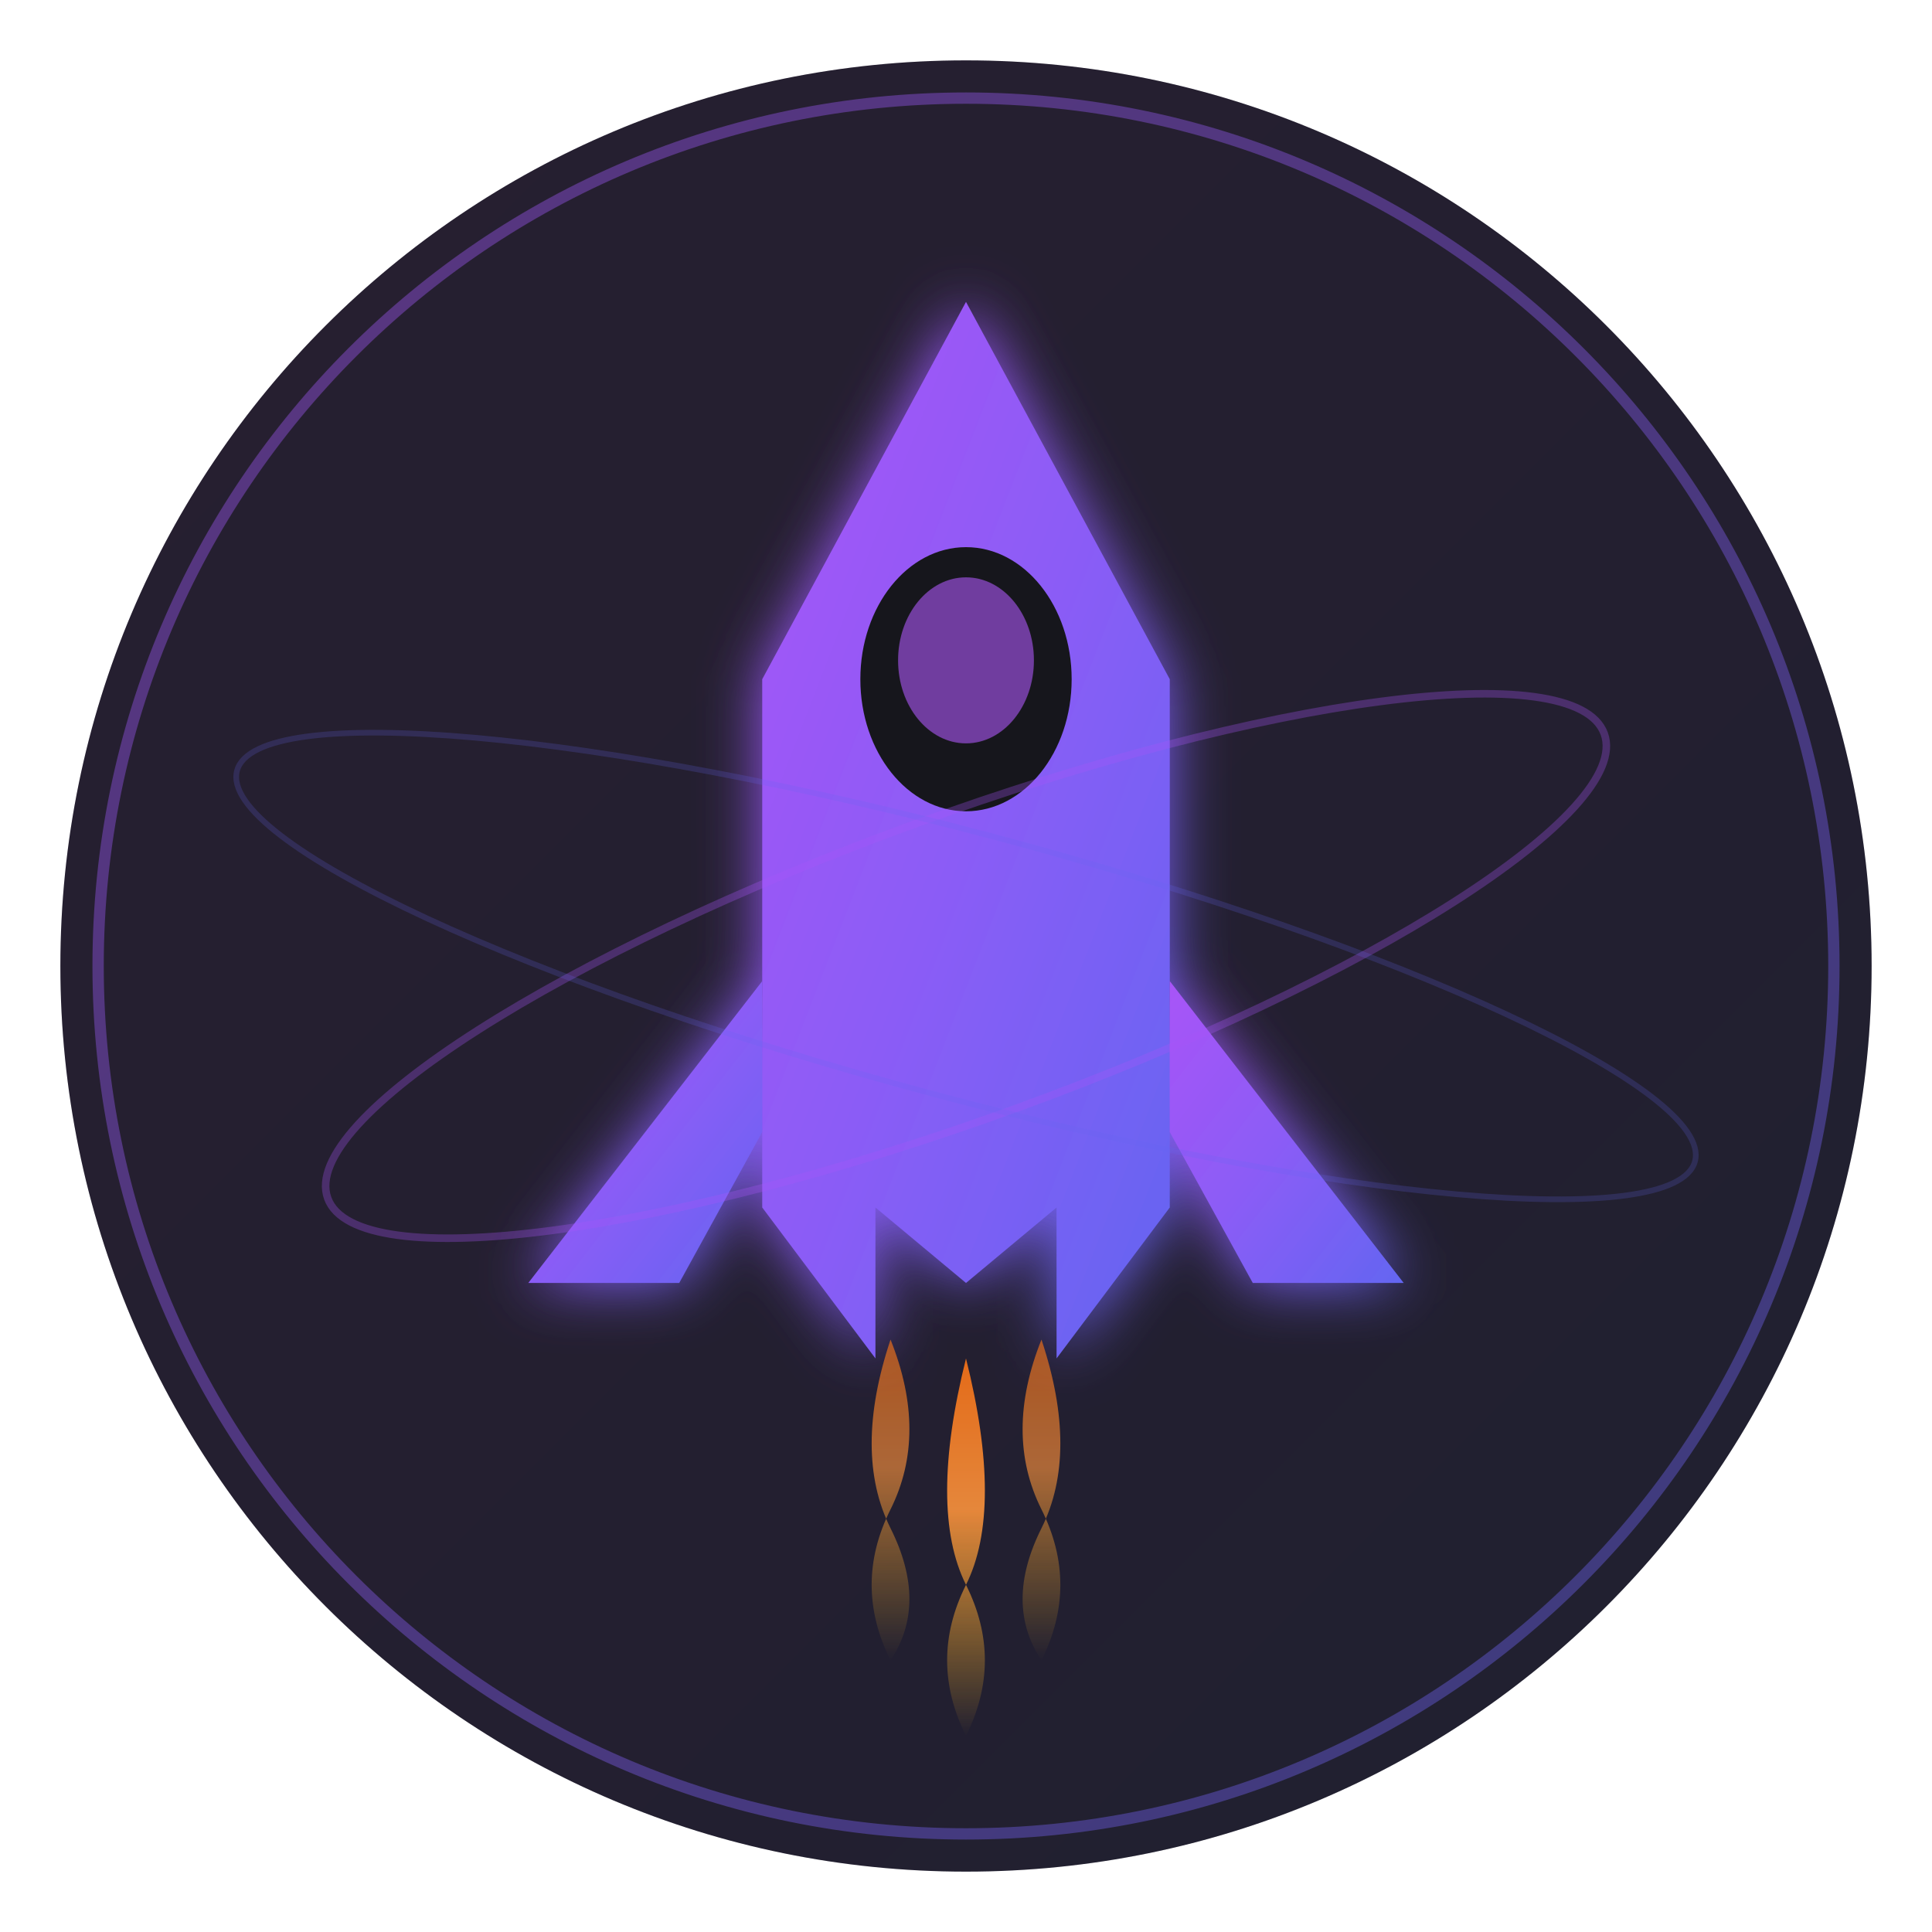
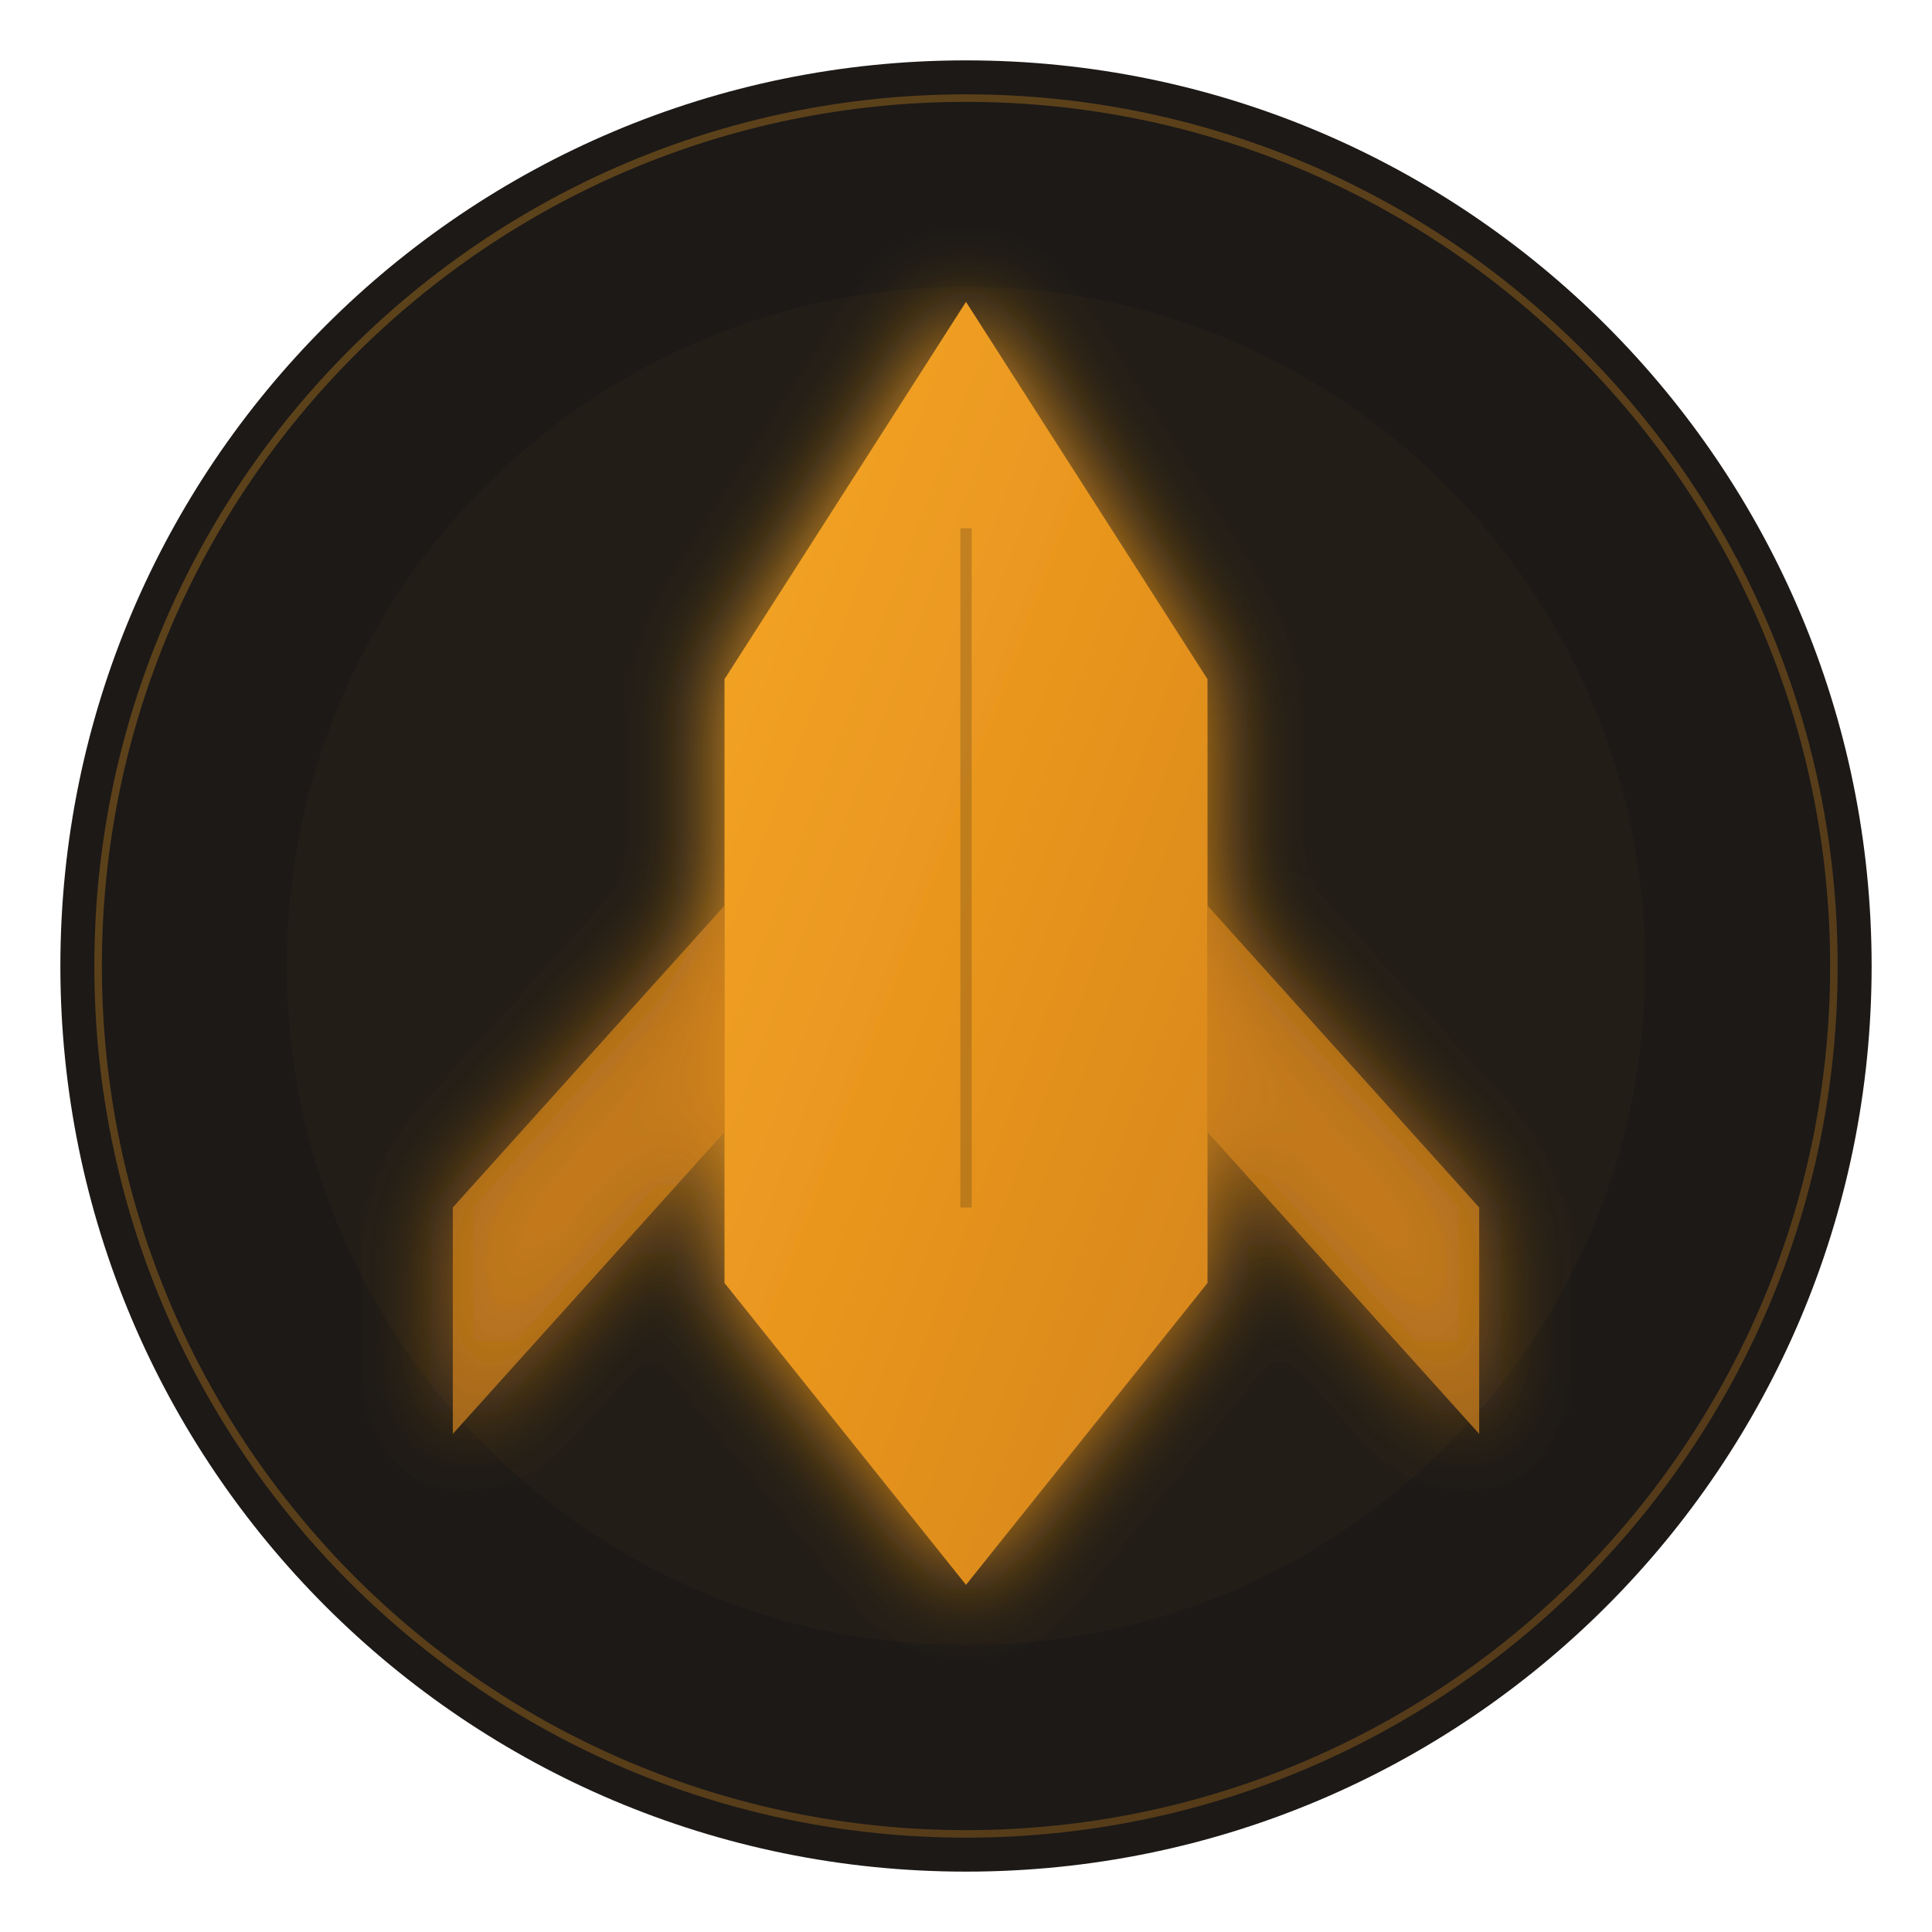
<svg xmlns="http://www.w3.org/2000/svg" width="512" height="512" viewBox="0 0 512 512" fill="none">
  <defs>
-     <linearGradient id="vibeGradient" x1="0%" y1="0%" x2="100%" y2="100%">
-       <stop offset="0%" stop-color="#A855F7" />
-       <stop offset="50%" stop-color="#8B5CF6" />
-       <stop offset="100%" stop-color="#6366F1" />
+     <linearGradient id="amberGrad" x1="0%" y1="0%" x2="100%" y2="100%">
+       <stop offset="0%" stop-color="#F5A623" />
+       <stop offset="50%" stop-color="#E8951F" />
+       <stop offset="100%" stop-color="#D4851E" />
    </linearGradient>
-     <filter id="glow" x="-50%" y="-50%" width="200%" height="200%">
-       <feGaussianBlur stdDeviation="8" result="coloredBlur" />
+     <filter id="glow" x="-20%" y="-20%" width="140%" height="140%">
+       <feGaussianBlur stdDeviation="12" result="coloredBlur" />
      <feMerge>
        <feMergeNode in="coloredBlur" />
        <feMergeNode in="SourceGraphic" />
      </feMerge>
    </filter>
-     <linearGradient id="exhaustGradient" x1="50%" y1="0%" x2="50%" y2="100%">
-       <stop offset="0%" stop-color="#F97316" />
-       <stop offset="40%" stop-color="#FB923C" />
-       <stop offset="100%" stop-color="#FBBF24" stop-opacity="0" />
-     </linearGradient>
  </defs>
-   <circle cx="256" cy="256" r="240" fill="#18181B" />
-   <circle cx="256" cy="256" r="240" fill="url(#vibeGradient)" opacity="0.1" />
-   <circle cx="256" cy="256" r="230" stroke="url(#vibeGradient)" stroke-width="3" fill="none" opacity="0.4" />
+   <circle cx="256" cy="256" r="240" fill="#1C1917" />
+   <circle cx="256" cy="256" r="180" fill="#F5A623" opacity="0.03" />
+   <circle cx="256" cy="256" r="230" stroke="url(#amberGrad)" stroke-width="2" fill="none" opacity="0.3" />
  <g filter="url(#glow)">
-     <path d="M256 80          L310 180          L310 320          L280 360          L280 320          L256 340          L232 320          L232 360          L202 320          L202 180          Z" fill="url(#vibeGradient)" />
-     <ellipse cx="256" cy="180" rx="28" ry="35" fill="#18181B" />
-     <ellipse cx="256" cy="175" rx="18" ry="22" fill="#A855F7" opacity="0.6" />
-     <path d="M202 260 L140 340 L180 340 L202 300 Z" fill="url(#vibeGradient)" />
-     <path d="M310 260 L372 340 L332 340 L310 300 Z" fill="url(#vibeGradient)" />
+     <path d="M256 80          L320 180          L320 340          L256 420          L192 340          L192 180          Z" fill="url(#amberGrad)" />
+     <path d="M192 240L120 320V380L192 300V240Z" fill="#D4851E" opacity="0.7" />
+     <path d="M320 240L392 320V380L320 300V240Z" fill="#D4851E" opacity="0.7" />
  </g>
-   <g opacity="0.9">
-     <path d="M256 360          Q246 400 256 420          Q266 440 256 460          Q246 440 256 420          Q266 400 256 360" fill="url(#exhaustGradient)" />
-     <path d="M236 355          Q226 385 236 405          Q246 425 236 440          Q226 420 236 400          Q246 380 236 355" fill="url(#exhaustGradient)" opacity="0.7" />
-     <path d="M276 355          Q286 385 276 405          Q266 425 276 440          Q286 420 276 400          Q266 380 276 355" fill="url(#exhaustGradient)" opacity="0.7" />
-   </g>
-   <ellipse cx="256" cy="256" rx="180" ry="40" stroke="#A855F7" stroke-width="2" fill="none" opacity="0.3" transform="rotate(-20 256 256)" />
-   <ellipse cx="256" cy="256" rx="200" ry="35" stroke="#6366F1" stroke-width="1.5" fill="none" opacity="0.2" transform="rotate(15 256 256)" />
+   <path d="M256 140L256 320" stroke="#1C1917" stroke-width="3" opacity="0.2" />
</svg>
